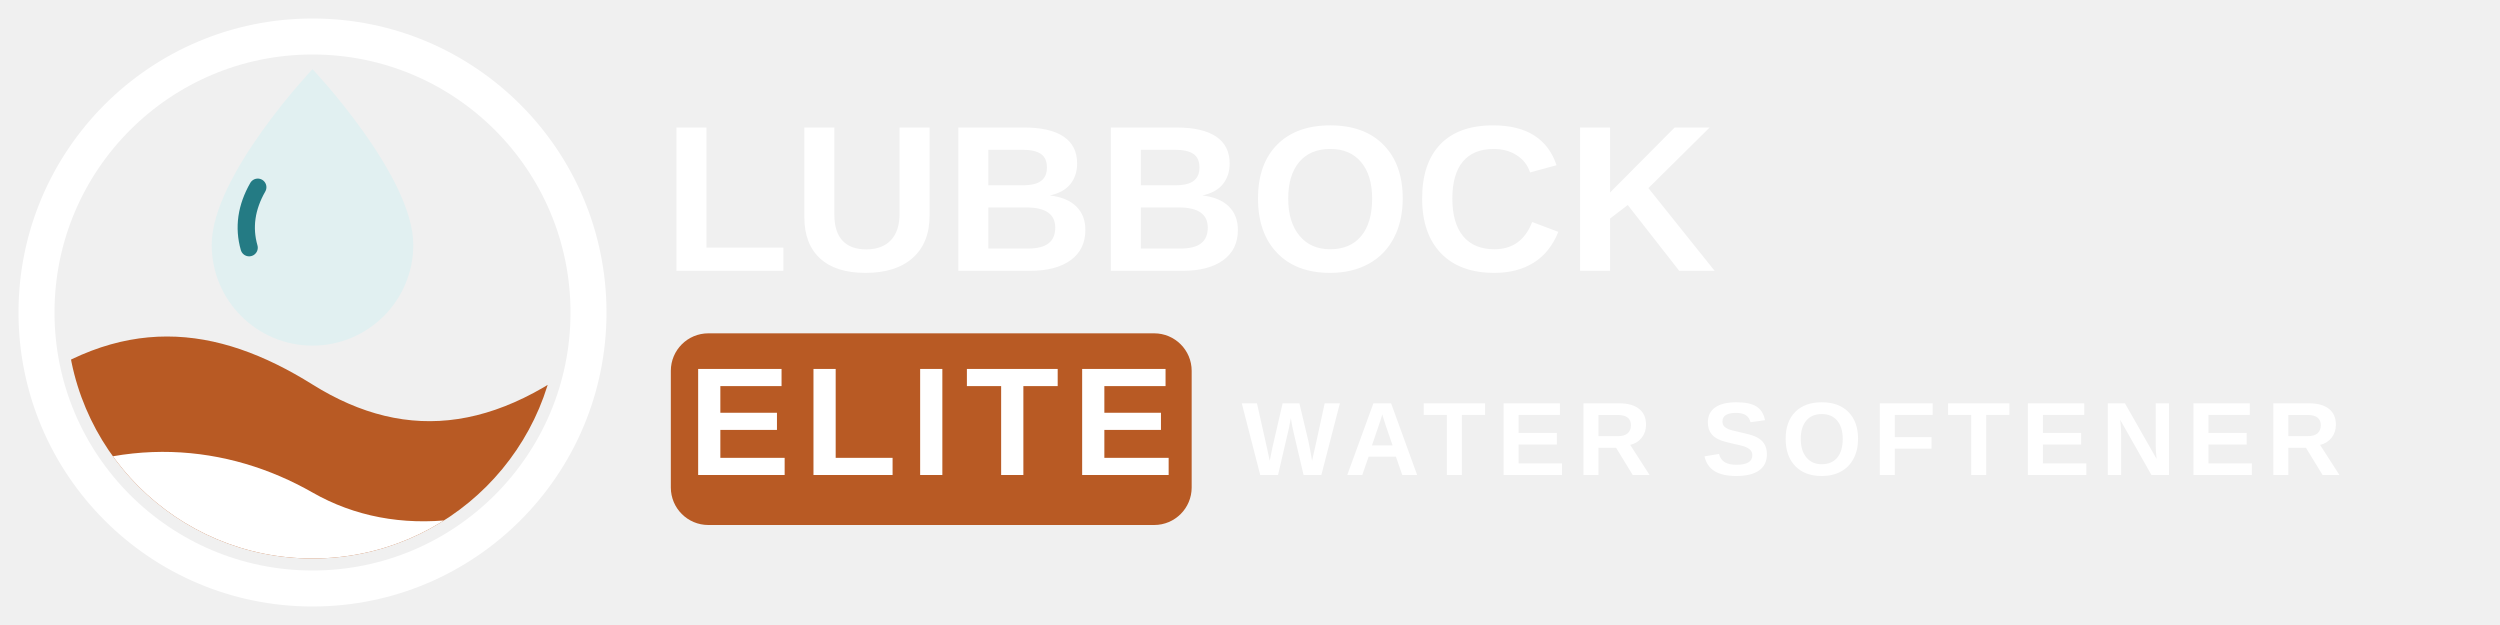
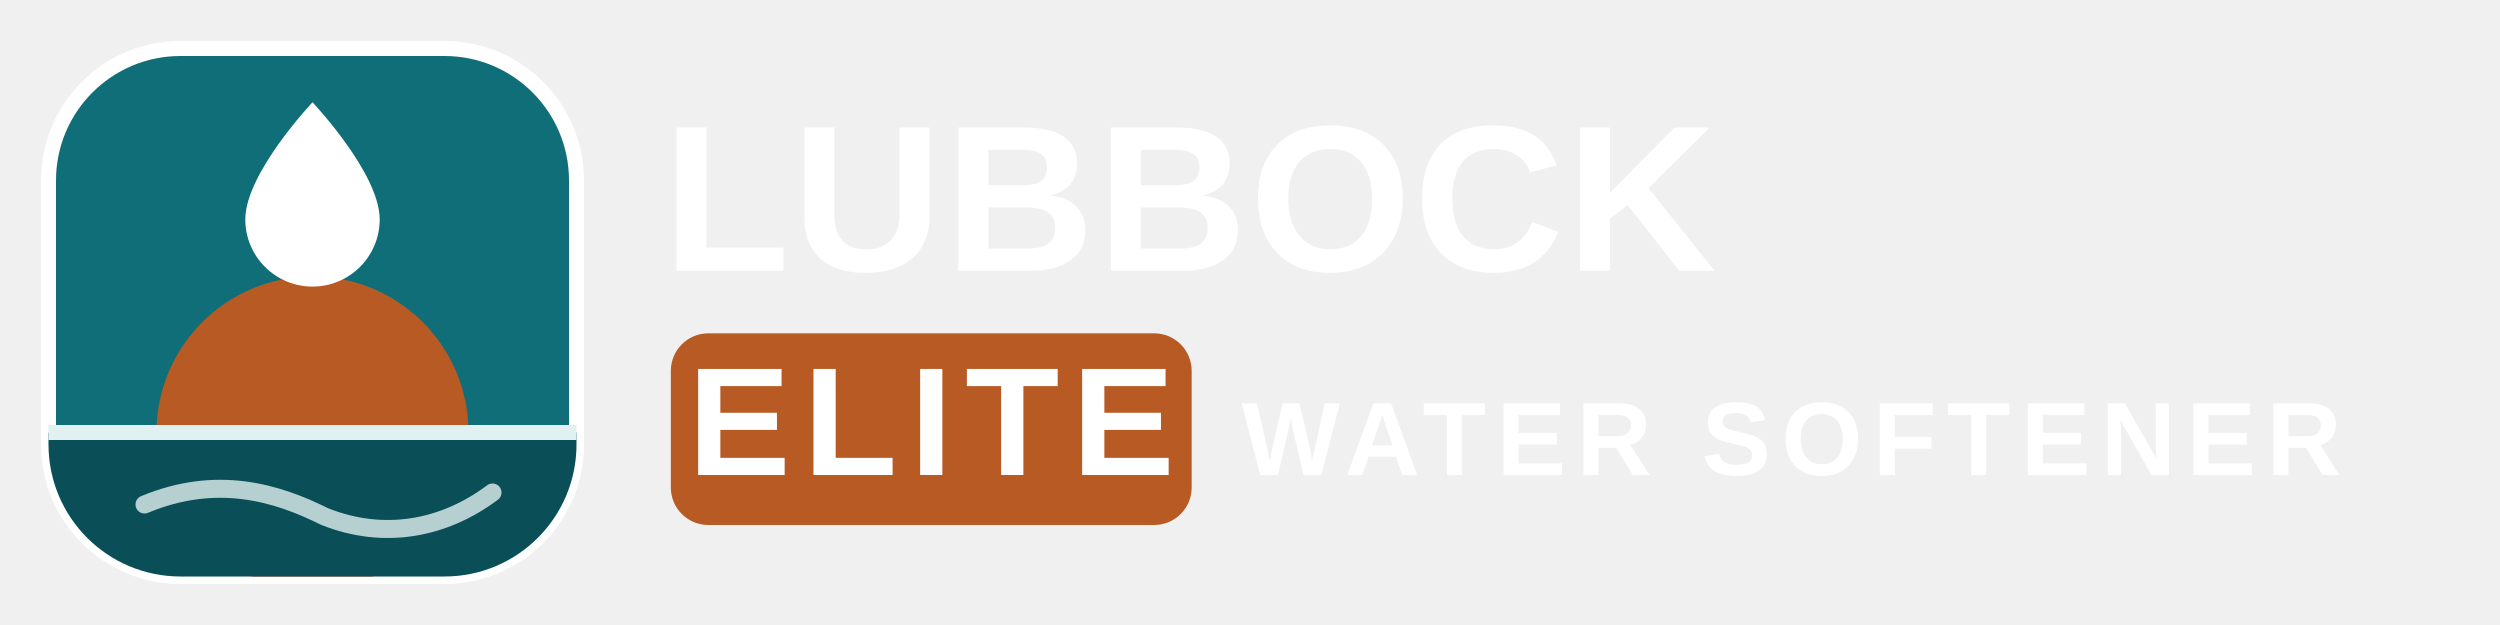
<svg xmlns="http://www.w3.org/2000/svg" width="1200" height="300" viewBox="0 0 1200 300">
  <g transform="translate(6 6) scale(2.88)">
    <defs>
      <clipPath id="r">
-         <circle cx="50" cy="50" r="41" />
+         <rect x="6" y="6" width="88" height="88" rx="22" />
      </clipPath>
-       <linearGradient id="rg" x1="0" y1="0" x2="0" y2="1">
-         <stop offset="0" stop-color="#159caa" />
-         <stop offset="1" stop-color="#0F6E78" />
-       </linearGradient>
    </defs>
-     <circle cx="50" cy="50" r="46" fill="none" stroke="#FFFFFF" stroke-width="6" />
+     <rect x="6" y="6" width="88" height="88" rx="22" fill="#0F6E78" stroke="#FFFFFF" stroke-width="2.5" />
    <g clip-path="url(#r)">
-       <path d="M0 64 C18 50 34 52 50 62 C66 72 82 70 100 54 L100 100 L0 100 Z" fill="#B85A24" />
-       <path d="M0 80 C18 70 36 72 50 80 C64 88 82 86 100 74 L100 100 L0 100 Z" fill="#FFFFFF" />
+       <circle cx="50" cy="70" r="26" fill="#B85A24" />
+       <rect x="0" y="70" width="100" height="30" fill="#0A4F57" />
+       <path d="M0 70 L100 70" stroke="#E1F0F1" stroke-width="2.5" />
    </g>
-     <g transform="translate(26 8) scale(0.48)">
-       <path d="M50 3 C50 3 15 40 15 64 A35 35 0 0 0 85 64 C85 40 50 3 50 3 Z" fill="#E1F0F1" />
-       <path d="M31 44 C27 51 26 58 28 65" fill="none" stroke="#0F6E78" stroke-width="6" stroke-linecap="round" opacity="0.9" />
+     <g transform="translate(34 14) scale(0.32)">
+       <path d="M50 3 C50 3 15 40 15 64 A35 35 0 0 0 85 64 C85 40 50 3 50 3 Z" fill="#FFFFFF" />
    </g>
+     <path d="M22 82 C34 77 44 80 52 84 C62 88 72 86 80 80" fill="none" stroke="#E1F0F1" stroke-width="3" stroke-linecap="round" opacity="0.8" />
  </g>
  <text x="318" y="130" font-family="Segoe UI, Arial, Helvetica, sans-serif" font-size="100" font-weight="800" letter-spacing="1" fill="#FFFFFF">LUBBOCK</text>
  <rect x="322" y="160" width="250" height="92" rx="18" fill="#B85A24" />
  <text x="447" y="228" text-anchor="middle" font-family="Segoe UI, Arial, Helvetica, sans-serif" font-size="74" font-weight="900" letter-spacing="6" fill="#FFFFFF">ELITE</text>
  <text x="596" y="228" font-family="Segoe UI, Arial, Helvetica, sans-serif" font-size="50" font-weight="800" letter-spacing="5" fill="#FFFFFF">WATER SOFTENER</text>
</svg>
